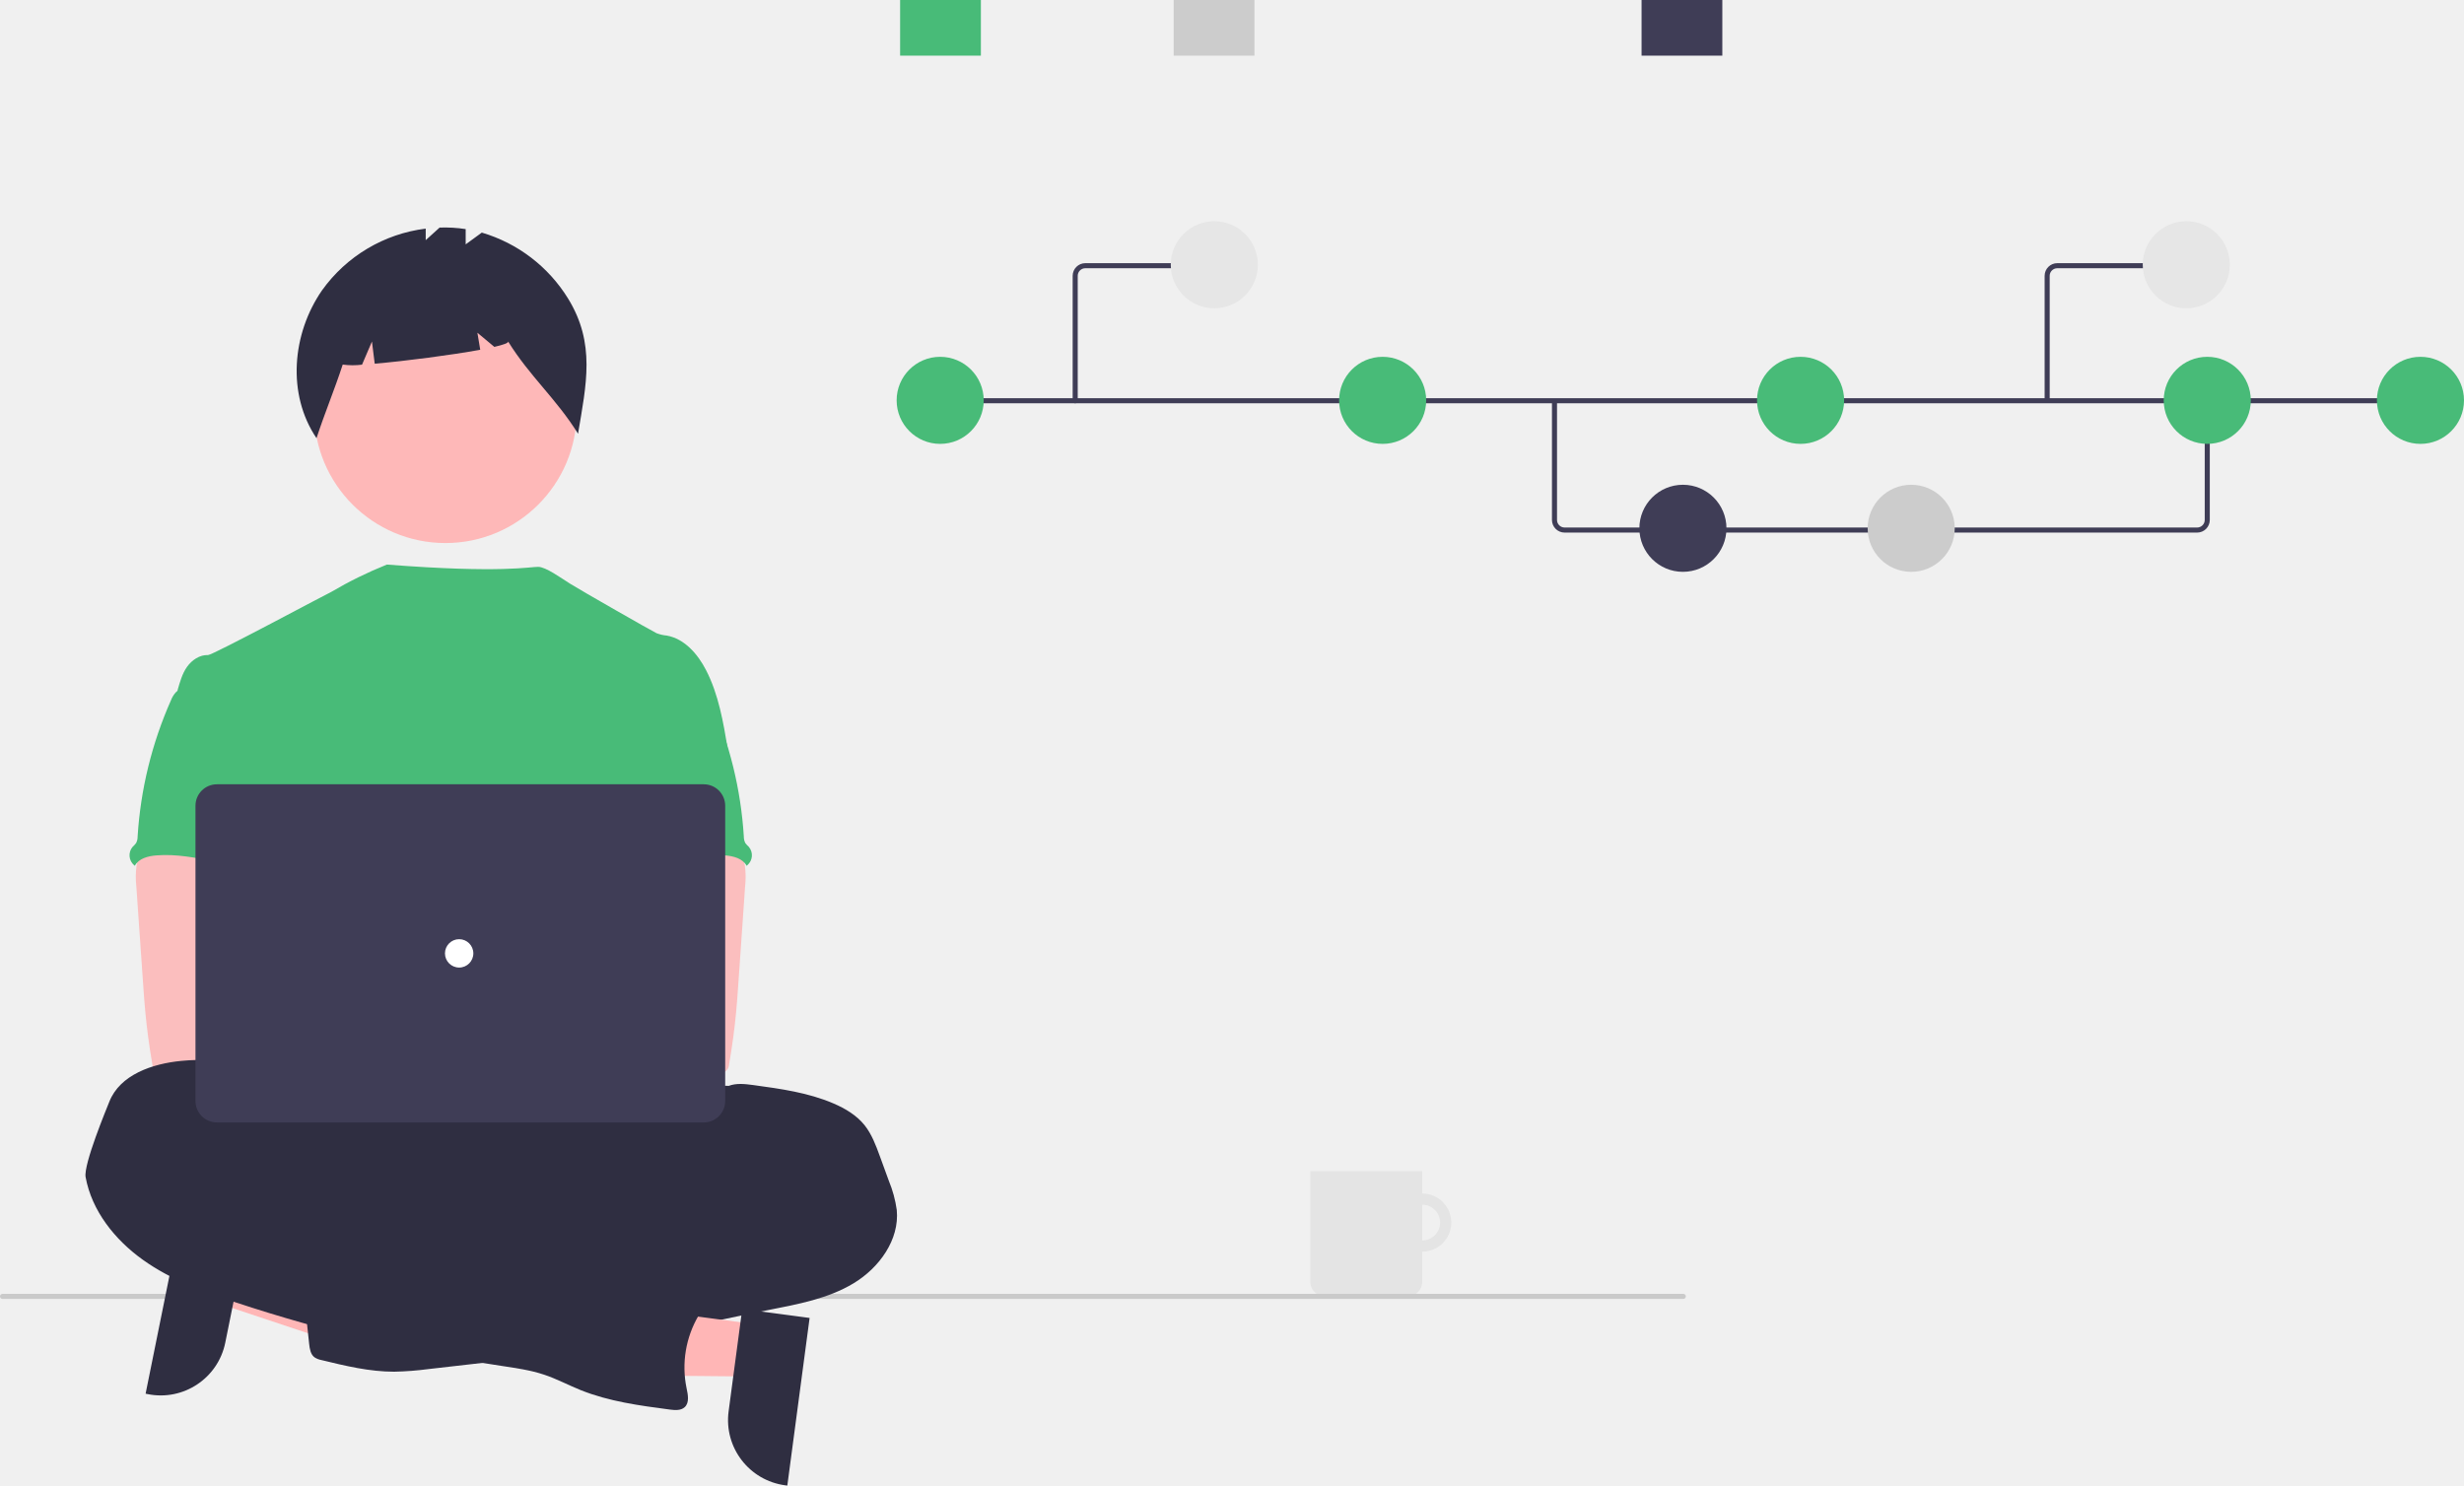
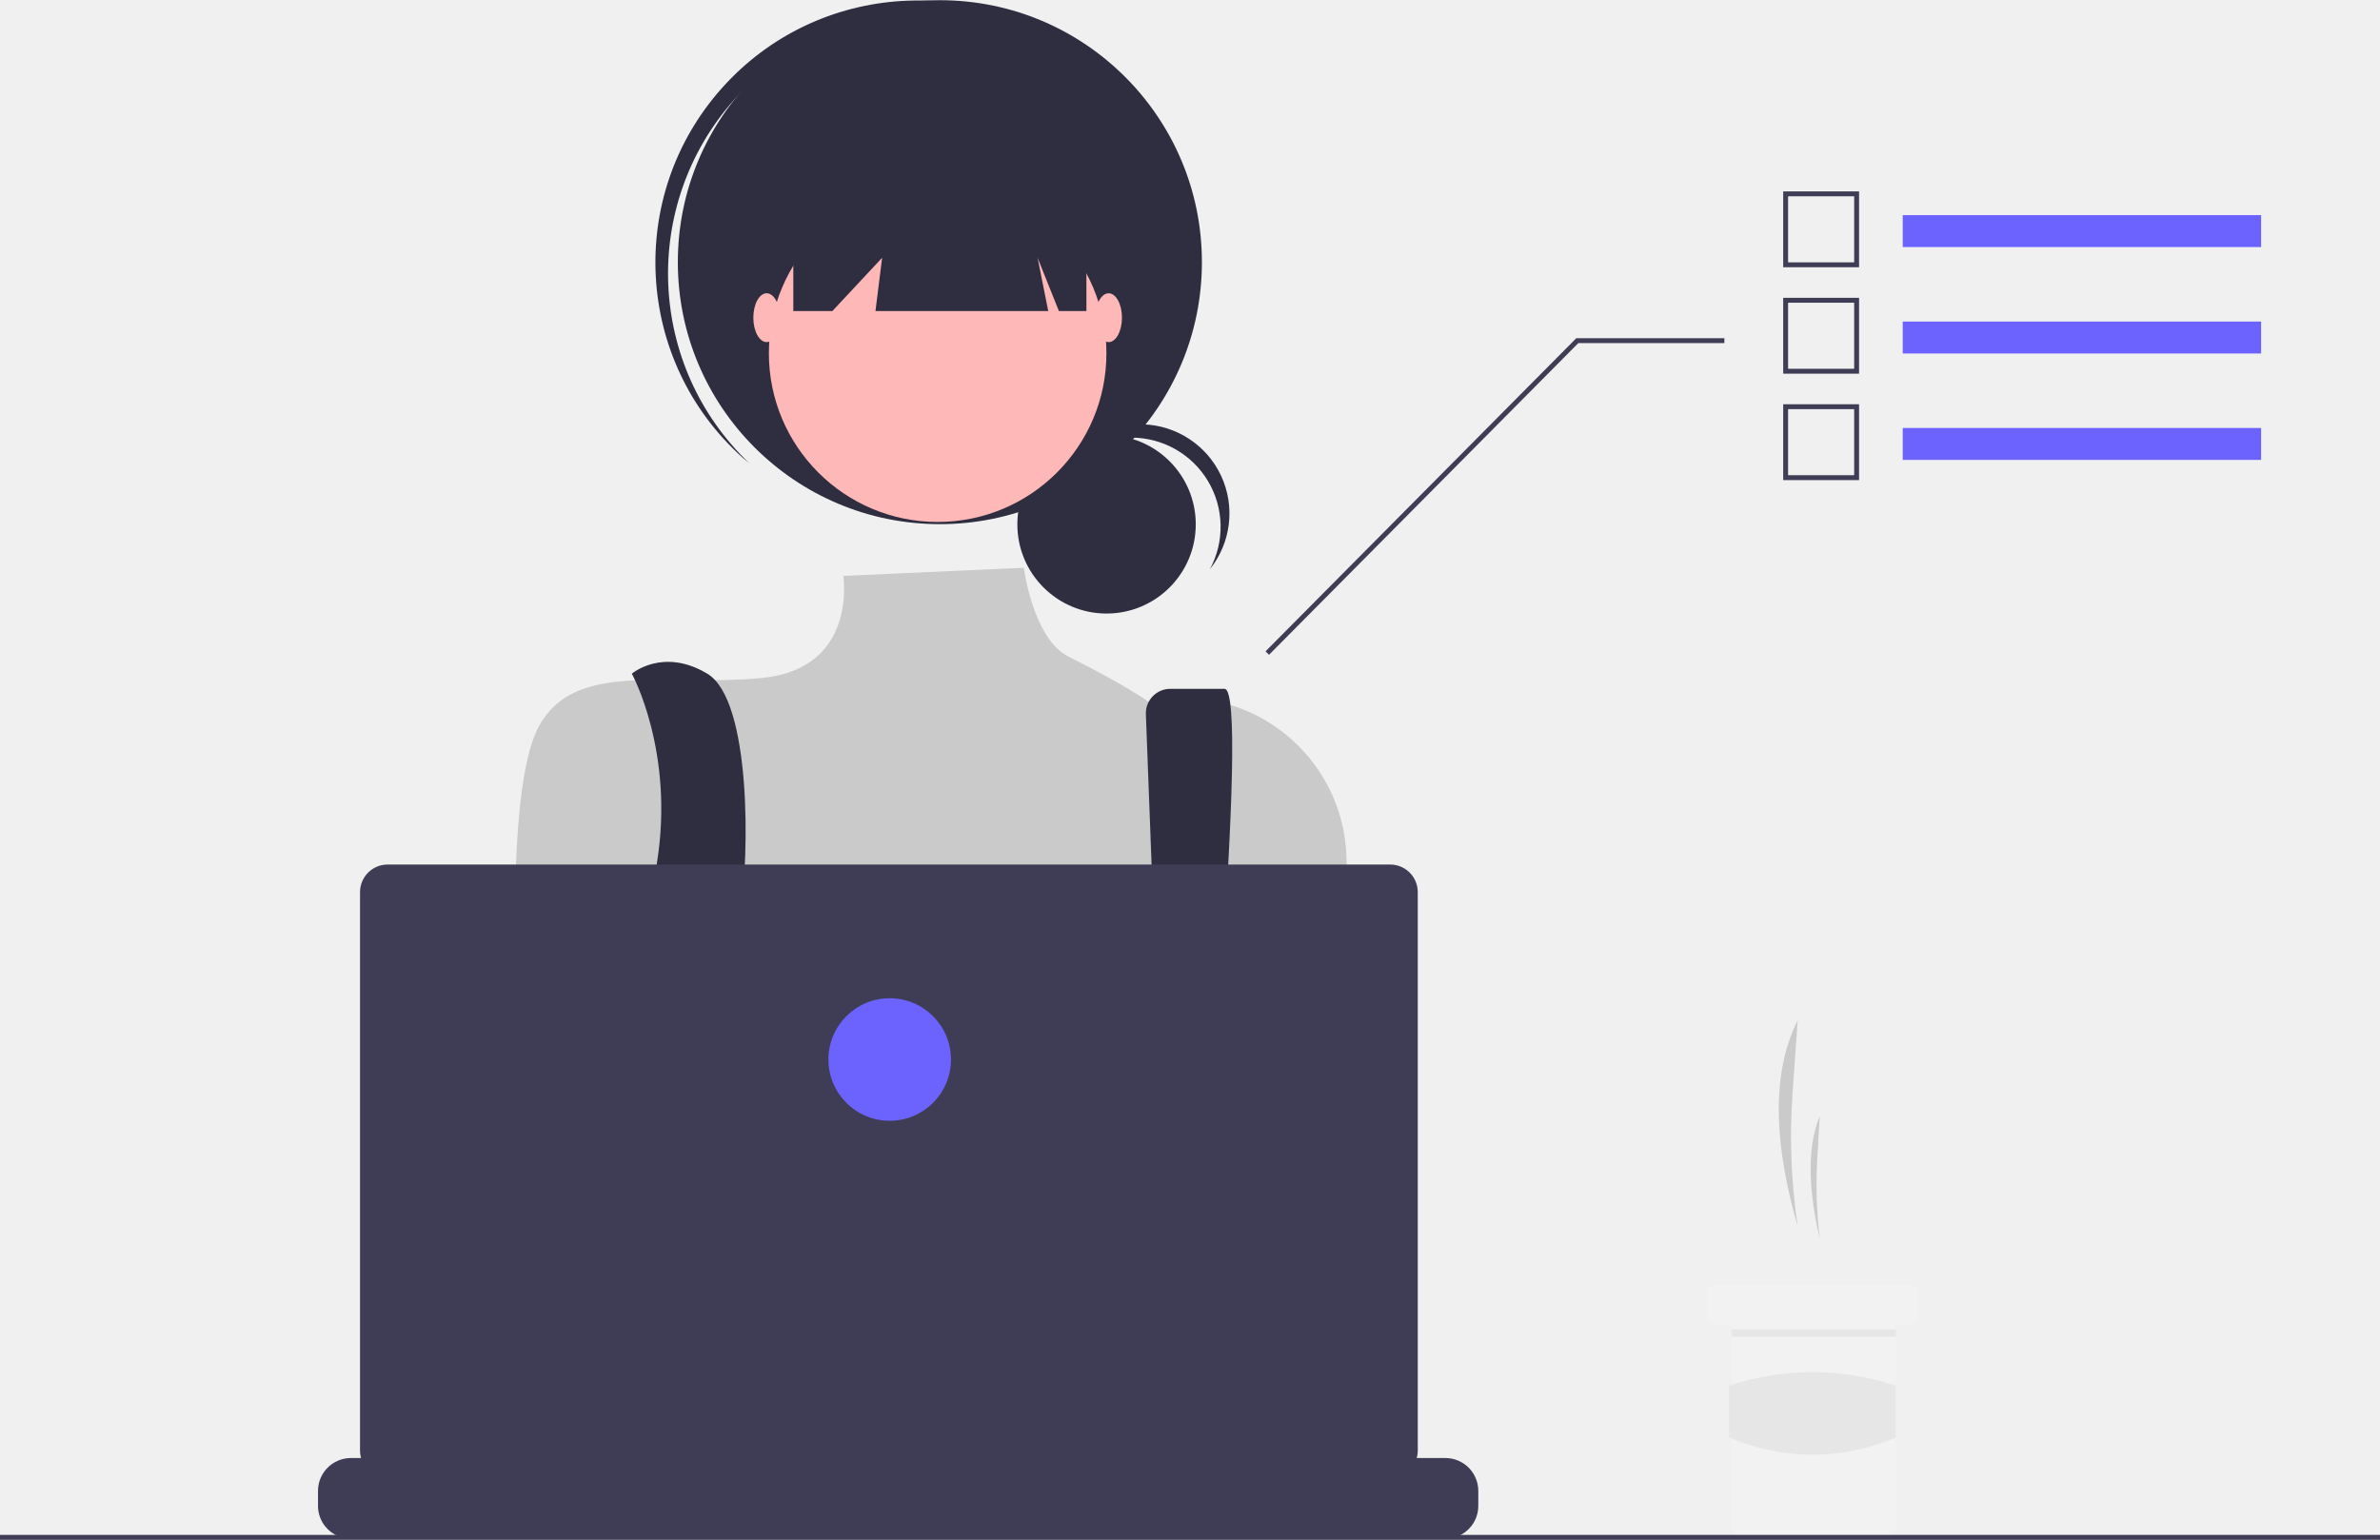
- <svg xmlns="http://www.w3.org/2000/svg" id="e7334088-53de-4589-99a2-090044ddfc90" data-name="Layer 1" width="973.461" height="587.025" viewBox="0 0 973.461 587.025">
-   <g id="f9b32178-6d95-472d-b482-6662972666de" data-name="Group 100">
-     <path id="f4b94a19-cbe0-459a-95a6-6ea3b3d72055" data-name="Path 1465" d="M675.147,628.1a11.49,11.49,0,1,0,11.49,11.49h0A11.49,11.49,0,0,0,675.147,628.1Zm0,18.561a7.071,7.071,0,1,1,7.071-7.071v0A7.071,7.071,0,0,1,675.147,646.661Z" transform="translate(-113.2693 -156.4874)" fill="#e4e4e4" />
-     <path id="abc0e0b3-f22e-4bee-9929-c6879640924e" data-name="Path 1467" d="M630.954,619.261h44.193v43.739a5.757,5.757,0,0,1-5.757,5.757h-32.679a5.757,5.757,0,0,1-5.757-5.757V619.261Z" transform="translate(-113.2693 -156.4874)" fill="#e4e4e4" />
-   </g>
-   <path id="e24b6f19-a0a0-4e73-9cfc-bbb7635ad236" data-name="Path 944" d="M778.403,669.758h-664.237a1.006,1.006,0,0,1,0-2h664.237a1.006,1.006,0,0,1,0,2Z" transform="translate(-113.2693 -156.4874)" fill="#cacaca" />
-   <polygon points="89.41 494.381 85.302 514.694 161.695 540.208 167.759 510.228 89.41 494.381" fill="#ffb6b6" />
-   <path d="M210.36,647.029l-8.091,40.003-0.0.002a26.011,26.011,0,0,1-30.65,20.335l-.828-.168,13.248-65.496Z" transform="translate(-113.2693 -156.4874)" fill="#2f2e41" />
-   <circle id="fd4e5ab9-ffc8-4bbb-9267-3af70c31dae1" data-name="Ellipse 276" cx="175.979" cy="162.713" r="51.871" fill="#feb8b8" />
-   <path id="a8c9bbe2-1461-49cf-8211-f8d251166dc5" data-name="Path 1461" d="M337.697,274.45a59.907,59.907,0,0,0-34.081-26.052l-6.368,4.647v-6.034a55.143,55.143,0,0,0-10.3-.6l-5.494,4.971v-4.558a59.335,59.335,0,0,0-40.932,24.347c-11.931,17.2-13.945,41.129-2.21,58.467,3.221-9.9,7.131-19.189,10.353-29.088a29.299,29.299,0,0,0,7.633.037l3.919-9.145,1.095,8.758c12.148-1.058,30.166-3.382,41.682-5.511l-1.12-6.719,6.7,5.583c3.528-.812,5.623-1.549,5.45-2.112,8.565,13.808,19.047,22.627,27.611,36.435C344.888,308.406,348.632,292.217,337.697,274.45Z" transform="translate(-113.2693 -156.4874)" fill="#2f2e41" />
-   <ellipse id="f6be96d1-713f-4c17-812c-ecd79c56fe95" data-name="Ellipse 260" cx="192.856" cy="464.787" rx="133.56" ry="37.359" fill="#2f2e41" />
-   <path d="M400.808,452.588c-1.784-10.731-3.624-21.668-8.611-31.335-3.278-6.332-8.481-12.366-15.495-13.618a14.99,14.99,0,0,1-4.035-.934c-2.055-.99-29.673-16.756-34.063-19.502-3.769-2.357-9.719-6.722-12.719-6.722-3.018-.066-14.591,2.627-59.76-.904a163.141,163.141,0,0,0-22.01,10.822c-.146-.096-46.882,25.001-48.638,24.935-3.325-.14-6.416,1.989-8.322,4.67-1.906,2.681-2.8,6-3.736,9.209,10.208,22.733,19.548,45.495,29.757,68.228a5.821,5.821,0,0,1,.738,2.8,6.834,6.834,0,0,1-1.27,2.8c-5.006,8.042-4.847,18.157-4.3,27.609.547,9.452,1.224,19.436-3,27.908-1.149,2.326-2.643,4.455-3.736,6.781-2.559,5.268-3.484,22.117-1.989,27.777l187.267,5.365C382.86,587.409,400.808,452.588,400.808,452.588Z" transform="translate(-113.2693 -156.4874)" fill="#48bb78" />
-   <path id="eb41f72e-aba6-4a16-bf55-c7027d2f1a4b" data-name="Path 1421" d="M167.233,498.445a33.063,33.063,0,0,0-.112,8.154l2.684,38.546c.252,3.633.5,7.257.841,10.881.644,7.033,1.606,14.01,2.8,20.977a3.736,3.736,0,0,0,3.829,3.633c11.815,2.5,24.022,2.4,36.08,1.719,18.4-1.027,65.474-2.97,68.35-6.706s1.2-9.779-2.55-12.8-65.871-10.386-65.871-10.386c.607-4.81,2.438-9.34,4.175-13.907,3.12-8.1,6.034-16.466,6.09-25.143s-3.213-17.8-10.321-22.771c-5.847-4.081-13.375-4.838-20.5-4.67-5.184.149-14.141-1.093-18.876.934C170.105,488.556,167.933,494.776,167.233,498.445Z" transform="translate(-113.2693 -156.4874)" fill="#fbbebe" />
-   <path id="a363f2f7-2464-40a1-ad01-344825aa0b75" data-name="Path 1423" d="M401.141,585.578c3.11-1.186,6.538-.757,9.872-.308,10.732,1.466,21.622,2.97,31.569,7.257,4.67,2,9.116,4.67,12.273,8.6,2.8,3.54,4.436,7.874,5.987,12.142l3.587,9.826a47.3,47.3,0,0,1,3.129,11.516c1.121,11.759-6.921,22.845-17.036,28.954s-22.023,8.284-33.624,10.563-23.247,4.8-34.8,7.472a140.086,140.086,0,0,1-16.373,3.222c-12.366,1.4-25.292-.663-37.042,3.428-4.67,1.635-9.256,4.063-14.1,5.193a87.745,87.745,0,0,1-9.751,1.485l-22.238,2.54a121.313,121.313,0,0,1-13.636,1.046c-9.713,0-19.268-2.3-28.7-4.6a7.258,7.258,0,0,1-2.8-1.13c-1.494-1.177-1.821-3.26-2.036-5.146q-1.429-12.525-2.5-25.077c-.224-2.718-.392-5.66,1.093-7.948,1.868-2.8,5.511-3.68,8.836-4.222a230.58,230.58,0,0,1,42.665-2.961c5.426-5.426,14.374-5.454,21.482-8.406a63.897,63.897,0,0,0,7.575-4.119,99.001,99.001,0,0,1,41.59-13.141,38.714,38.714,0,0,0,8.509-1.214c5.5-1.709,10.517-6.361,16.167-5.221.7-1.933,1.186-4.521,2.8-5.847.8-.682,1.793-1.139,2.531-1.868,1.56-1.578,1.7-4.063,1.466-6.267s-.757-4.464-.187-6.613a9.141,9.141,0,0,1,1.037-2.307C391.278,587.595,395.509,585.111,401.141,585.578Z" transform="translate(-113.2693 -156.4874)" fill="#2f2e41" />
-   <path id="b53ad979-99f4-4c6e-a0f8-957060c42096" data-name="Path 1430" d="M182.88,429.901a9.667,9.667,0,0,0-2.073,3.316,156.78,156.78,0,0,0-13.169,53.816,5.38,5.38,0,0,1-.607,2.606,11.403,11.403,0,0,1-1.373,1.485,5.156,5.156,0,0,0,.617,7.266q.127.107.261.206c1.541-2.9,5.23-3.848,8.509-4.1,15.7-1.242,31.036,6.062,46.783,5.511-1.111-3.839-2.709-7.528-3.615-11.413-4.007-17.251,5.987-36.033-.14-52.649-1.224-3.325-3.269-6.594-6.491-8.051a17.291,17.291,0,0,0-4.156-1.1c-3.979-.719-11.9-3.792-15.747-2.559-1.42.458-1.98,1.793-3.157,2.6C186.734,427.977,184.362,428.397,182.88,429.901Z" transform="translate(-113.2693 -156.4874)" fill="#48bb78" />
-   <path id="a1197c30-bfd4-4098-bcf9-2468e7a33bf1" data-name="Path 1421" d="M400.921,486.906c-4.735-2.027-13.692-.785-18.876-.934-7.125-.168-14.653.589-20.5,4.67-7.108,4.971-10.377,14.094-10.321,22.771s2.97,17.043,6.09,25.143c1.737,4.567,3.568,9.097,4.175,13.907,0,0-62.121,7.365-65.871,10.386s-5.426,9.064-2.55,12.8,92.615,7.487,104.43,4.987a3.736,3.736,0,0,0,3.829-3.633c1.194-6.967,2.156-13.944,2.8-20.977.341-3.624.589-7.248.841-10.881l2.684-38.546a33.064,33.064,0,0,0-.112-8.154C406.84,494.776,404.668,488.556,400.921,486.906Z" transform="translate(-113.2693 -156.4874)" fill="#fbbebe" />
-   <path id="ebe46053-6aac-4aa7-8615-21a6fa79538d" data-name="Path 1430" d="M386.251,426.835c-1.177-.807-1.737-2.142-3.157-2.6-3.847-1.233-11.768,1.84-15.747,2.559a17.291,17.291,0,0,0-4.156,1.1c-3.222,1.457-5.267,4.726-6.491,8.051-6.127,16.616,3.867,35.398-.14,52.649-.906,3.885-2.504,7.574-3.615,11.413,15.747.551,31.083-6.753,46.783-5.511,3.279.252,6.968,1.2,8.509,4.1q.134-.099.261-.206a5.156,5.156,0,0,0,.617-7.266,11.401,11.401,0,0,1-1.373-1.485,5.38,5.38,0,0,1-.607-2.606,156.78,156.78,0,0,0-13.169-53.816,9.667,9.667,0,0,0-2.073-3.316C390.411,428.397,388.039,427.977,386.251,426.835Z" transform="translate(-113.2693 -156.4874)" fill="#48bb78" />
-   <polygon points="299.243 523.378 296.513 543.921 215.975 543.166 220.005 512.846 299.243 523.378" fill="#ffb6b6" />
-   <path d="M433.122,677.272l-8.804,66.24-.838-.111a26.011,26.011,0,0,1-22.356-29.208l0-.002,5.377-40.457Z" transform="translate(-113.2693 -156.4874)" fill="#2f2e41" />
-   <path id="a0b0f7ea-4ed9-4447-aa64-e2335b2c3196" data-name="Path 1427" d="M223.039,595.974c0,.934-1.466,0-1.6-1-1.027-7.556-7.024-13.786-14.01-16.812s-14.944-3.185-22.509-2.466c-11.441,1.083-24.284,5.464-28.468,16.158-.99,2.5-10.264,24.76-9.359,29.766,2.438,13.356,11.572,24.779,22.64,32.69s24,12.637,36.9,16.9a639.949,639.949,0,0,0,104.607,24.984c5.753.869,11.563,1.672,17.073,3.521,4.931,1.653,9.545,4.128,14.365,6.071,11.208,4.5,23.266,6.108,35.211,7.687,2.036.262,4.371.448,5.875-.934,1.943-1.8,1.3-4.941.747-7.528a40.488,40.488,0,0,1,4.773-28.729c2-3.362,4.6-6.809,4.222-10.7-.448-4.539-4.969-7.752-9.471-8.481s-9.078.346-13.6.934a7.285,7.285,0,0,1-4.623-.458,9.235,9.235,0,0,1-1.812-1.606,20.482,20.482,0,0,0-23.854-3.334c-1.672.934-4.2-1.149-5.94-1.933l-19.642-8.892c-22.565-10.208-45.242-20.464-69.115-26.927a14.514,14.514,0,0,1-5.324-2.214c-1.186-.934-2.036-2.2-3.129-3.241-2.382-2.251-5.7-3.148-8.555-4.745S222.385,599.177,223.039,595.974Z" transform="translate(-113.2693 -156.4874)" fill="#2f2e41" />
-   <circle cx="160.617" cy="411.99" r="14" fill="#fbbebe" />
-   <circle cx="191.617" cy="411.99" r="14" fill="#fbbebe" />
-   <path d="M391.305,600.024H198.966a8.48,8.48,0,0,1-8.47-8.47V474.868a8.48,8.48,0,0,1,8.47-8.47H391.305a8.48,8.48,0,0,1,8.47,8.47V591.555A8.48,8.48,0,0,1,391.305,600.024Z" transform="translate(-113.2693 -156.4874)" fill="#3f3d56" />
-   <circle id="e793da3b-cee2-4a15-ae11-6dab45a6c728" data-name="Ellipse 263" cx="181.399" cy="376.724" r="5.604" fill="#fff" />
-   <path d="M981.299,366.94H731.406a5.006,5.006,0,0,1-5-5V314.84h2v47.1a3.003,3.003,0,0,0,3,3H981.299a3.003,3.003,0,0,0,3-3V314.51h2v47.429A5.006,5.006,0,0,1,981.299,366.94Z" transform="translate(-113.2693 -156.4874)" fill="#3f3d56" />
-   <rect x="371.397" y="157.352" width="587.22" height="2" fill="#3f3d56" />
-   <circle id="a67a4451-c7cc-402c-b29d-5a705f3c9418" data-name="Ellipse 264" cx="371.439" cy="158.196" r="17.202" fill="#48bb78" />
-   <circle id="abdb3fbf-f68e-433e-a33f-153626b38c76" data-name="Ellipse 266" cx="546.244" cy="158.196" r="17.202" fill="#48bb78" />
-   <circle id="ac293633-0933-4e21-a8aa-bc27ca4fbccc" data-name="Ellipse 268" cx="664.876" cy="208.757" r="17.202" fill="#3f3d56" />
-   <circle id="a0cd768d-b738-4d4b-9ab3-78ab535c7573" data-name="Ellipse 269" cx="755.063" cy="208.757" r="17.202" fill="#ccc" />
-   <circle id="b9eb3d2e-31e0-4fe2-be5c-79abb86bc227" data-name="Ellipse 270" cx="711.36" cy="158.196" r="17.202" fill="#48bb78" />
-   <circle id="aa04baac-fce0-420a-b86a-4a97f3079928" data-name="Ellipse 271" cx="956.259" cy="158.196" r="17.202" fill="#48bb78" />
-   <circle id="e92cf92c-058e-415c-ba96-766a57ee18d9" data-name="Ellipse 272" cx="872.029" cy="158.196" r="17.202" fill="#48bb78" />
-   <rect id="ac5bf8cc-574d-4509-9338-881c836fd832" data-name="Rectangle 207" x="648.539" width="31.906" height="21.99" fill="#3f3d56" />
-   <rect id="ad5a043d-52f1-4931-b771-e4991ef7f7f7" data-name="Rectangle 208" x="355.612" width="31.906" height="21.99" fill="#48bb78" />
-   <rect id="e5d95e83-bdd9-4322-95a9-5a9c4b449a8f" data-name="Rectangle 209" x="463.685" width="31.906" height="21.99" fill="#ccc" />
-   <path d="M538.051,315.84a1,1,0,0,1-1-1V265.477a5.006,5.006,0,0,1,5-5h48.675a1,1,0,0,1,0,2h-48.675a3.003,3.003,0,0,0-3,3v49.362A1,1,0,0,1,538.051,315.84Z" transform="translate(-113.2693 -156.4874)" fill="#3f3d56" />
-   <circle id="b0a7c1c1-8f27-441f-a84a-e44462cc473e" data-name="Ellipse 265" cx="479.744" cy="104.616" r="17.202" fill="#e6e6e6" />
-   <path d="M923.051,314.84h-2V265.477a5.006,5.006,0,0,1,5-5h48.675v2h-48.675a3.003,3.003,0,0,0-3,3Z" transform="translate(-113.2693 -156.4874)" fill="#3f3d56" />
-   <circle id="b3140cf1-cdb8-48ff-81af-ce41ed4f5739" data-name="Ellipse 265" cx="863.744" cy="104.616" r="17.202" fill="#e6e6e6" />
+ <svg xmlns="http://www.w3.org/2000/svg" id="ab47acfe-844d-4101-aa7b-df38aa50dbe4" data-name="Layer 1" width="971.052" height="628.381" viewBox="0 0 971.052 628.381">
+   <path d="M847.931,636.215h0a249.626,249.626,0,0,1-2.095-54.111l2.095-29.889h0c-11.542,22.966-8.933,53.192,0,84Z" transform="translate(-114.4741 -135.8093)" fill="#cacaca" />
+   <path d="M856.931,641.215h0a183.497,183.497,0,0,1-1.008-32.209l1.008-17.791h0C851.378,604.885,852.633,622.877,856.931,641.215Z" transform="translate(-114.4741 -135.8093)" fill="#cacaca" />
+   <path d="M896.936,663.217v10a3.016,3.016,0,0,1-3,3h-5a.996.996,0,0,0-1,1v82a3.016,3.016,0,0,1-3,3h-61a3.002,3.002,0,0,1-3-3v-82a1.003,1.003,0,0,0-1-1h-6a3.002,3.002,0,0,1-3-3v-10a2.996,2.996,0,0,1,3-3h80A3.009,3.009,0,0,1,896.936,663.217Z" transform="translate(-114.4741 -135.8093)" fill="#f2f2f2" />
+   <rect x="706.552" y="542.508" width="67" height="3" fill="#e6e6e6" />
+   <path d="M887.936,722.462c-22.42,9.278-45.084,9.38-68,0V701.327a106.79,106.79,0,0,1,68,0Z" transform="translate(-114.4741 -135.8093)" fill="#e6e6e6" />
+   <circle cx="451.481" cy="213.985" r="36.396" fill="#2f2e41" />
+   <path d="M576.095,314.401a36.401,36.401,0,0,1,32.039,53.669,36.387,36.387,0,1,0-60.454-39.982A36.306,36.306,0,0,1,576.095,314.401Z" transform="translate(-114.4741 -135.8093)" fill="#2f2e41" />
+   <circle cx="383.471" cy="106.996" r="106.912" fill="#2f2e41" />
+   <path d="M414.036,176.471A106.893,106.893,0,0,1,562.203,165.261c-.874-.831-1.739-1.669-2.648-2.476a106.913,106.913,0,0,0-142.066,159.807c.908.808,1.842,1.568,2.77,2.339A106.893,106.893,0,0,1,414.036,176.471Z" transform="translate(-114.4741 -135.8093)" fill="#2f2e41" />
+   <circle cx="382.565" cy="144.143" r="68.859" fill="#ffb8b8" />
+   <path d="M532.214,367.505l-73.688,3.313s6.15,38.108-33.715,41.732-76.107-7.248-90.604,19.933-8.248,123.966-8.248,123.966,27.181,97.852,48.926,112.349,212.013-5.436,212.013-5.436L666.526,562.817l-2.697-77.54c-1.408-40.491-38.377-70.892-78.194-63.398q-1.173.221-2.362.475s-8.747-6.538-32.747-18.538C535.849,396.479,532.214,367.505,532.214,367.505Z" transform="translate(-114.4741 -135.8093)" fill="#cacaca" />
+   <path d="M372.26,410.738s17.514,31.778,10.266,77.08,23.164,141.114,23.164,141.114l21.745-5.436s-14.497-94.228-10.872-115.973,4.624-85.913-13.497-96.785S372.26,410.738,372.26,410.738Z" transform="translate(-114.4741 -135.8093)" fill="#2f2e41" />
+   <path d="M581.999,427.4l7.617,200.626,14.497,9.06s20.839-220.167,9.966-220.167H591.956a9.97,9.97,0,0,0-9.97,9.97Q581.986,427.145,581.999,427.4Z" transform="translate(-114.4741 -135.8093)" fill="#2f2e41" />
+   <circle cx="301.182" cy="479.532" r="9.06" fill="#6c63ff" />
+   <circle cx="482.39" cy="488.592" r="9.06" fill="#6c63ff" />
+   <polygon points="323.672 58.069 323.672 126.928 339.619 126.928 359.914 105.183 357.196 126.928 427.685 126.928 423.336 105.183 432.034 126.928 443.269 126.928 443.269 58.069 323.672 58.069" fill="#2f2e41" />
+   <ellipse cx="312.8" cy="129.647" rx="5.436" ry="9.966" fill="#ffb8b8" />
+   <ellipse cx="452.329" cy="129.647" rx="5.436" ry="9.966" fill="#ffb8b8" />
+   <path d="M717.626,744.255v6.07a13.34,13.34,0,0,1-.91,4.87,13.683,13.683,0,0,1-.97,2,13.437,13.437,0,0,1-11.55,6.56h-446.55a13.437,13.437,0,0,1-11.55-6.56,13.69,13.69,0,0,1-.97-2,13.341,13.341,0,0,1-.91-4.87v-6.07a13.426,13.426,0,0,1,13.423-13.43h25.747v-2.83a.559.559,0,0,1,.558-.56h13.432a.559.559,0,0,1,.56.558v2.832h8.39v-2.83a.559.559,0,0,1,.558-.56h13.432a.559.559,0,0,1,.56.558v2.832h8.4v-2.83a.559.559,0,0,1,.558-.56h13.432a.559.559,0,0,1,.56.558v2.832h8.39v-2.83a.559.559,0,0,1,.558-.56h13.432a.559.559,0,0,1,.56.558v2.832h8.39v-2.83a.559.559,0,0,1,.558-.56h13.432a.559.559,0,0,1,.56.558v2.832h8.4v-2.83a.559.559,0,0,1,.558-.56h13.432a.559.559,0,0,1,.56.558v2.832h8.39v-2.83a.559.559,0,0,1,.558-.56H526.806a.559.559,0,0,1,.56.558v2.832h8.4v-2.83a.559.559,0,0,1,.558-.56h13.432a.566.566,0,0,1,.56.56v2.83h8.39v-2.83a.559.559,0,0,1,.558-.56h13.432a.559.559,0,0,1,.56.558v2.832h8.39v-2.83a.559.559,0,0,1,.558-.56h13.432a.559.559,0,0,1,.56.558v2.832h8.4v-2.83a.559.559,0,0,1,.558-.56h13.432a.557.557,0,0,1,.55.56v2.83h8.4v-2.83a.559.559,0,0,1,.558-.56h13.432a.559.559,0,0,1,.56.558v2.832h8.39v-2.83a.559.559,0,0,1,.558-.56h13.432a.559.559,0,0,1,.56.558v2.832h39.17a13.426,13.426,0,0,1,13.43,13.423Z" transform="translate(-114.4741 -135.8093)" fill="#3f3d56" />
+   <rect y="626.381" width="971.052" height="2" fill="#3f3d56" />
+   <path d="M681.668,488.621H272.625a11.259,11.259,0,0,0-11.259,11.259V727.791A11.259,11.259,0,0,0,272.625,739.05H681.668a11.259,11.259,0,0,0,11.259-11.259V499.88a11.259,11.259,0,0,0-11.259-11.259Z" transform="translate(-114.4741 -135.8093)" fill="#3f3d56" />
+   <circle cx="363" cy="432.381" r="25" fill="#6c63ff" />
+   <polygon points="517.763 267.219 643.969 140.016 703.552 140.016 703.552 138.016 643.134 138.016 642.841 138.313 516.341 265.813 517.763 267.219" fill="#3f3d56" />
+   <rect x="776.328" y="87.792" width="146.224" height="13.03" fill="#6c63ff" />
+   <path d="M872.981,244.87H842.026V213.915H872.981Zm-28.955-2H870.981V215.915H844.026Z" transform="translate(-114.4741 -135.8093)" fill="#3f3d56" />
+   <rect x="776.328" y="131.225" width="146.224" height="13.03" fill="#6c63ff" />
+   <path d="M872.981,288.303H842.026V257.348H872.981Zm-28.955-2H870.981V259.348H844.026Z" transform="translate(-114.4741 -135.8093)" fill="#3f3d56" />
+   <rect x="776.328" y="174.658" width="146.224" height="13.03" fill="#6c63ff" />
+   <path d="M872.981,331.736H842.026V300.781H872.981Zm-28.955-2H870.981V302.781H844.026Z" transform="translate(-114.4741 -135.8093)" fill="#3f3d56" />
</svg>
